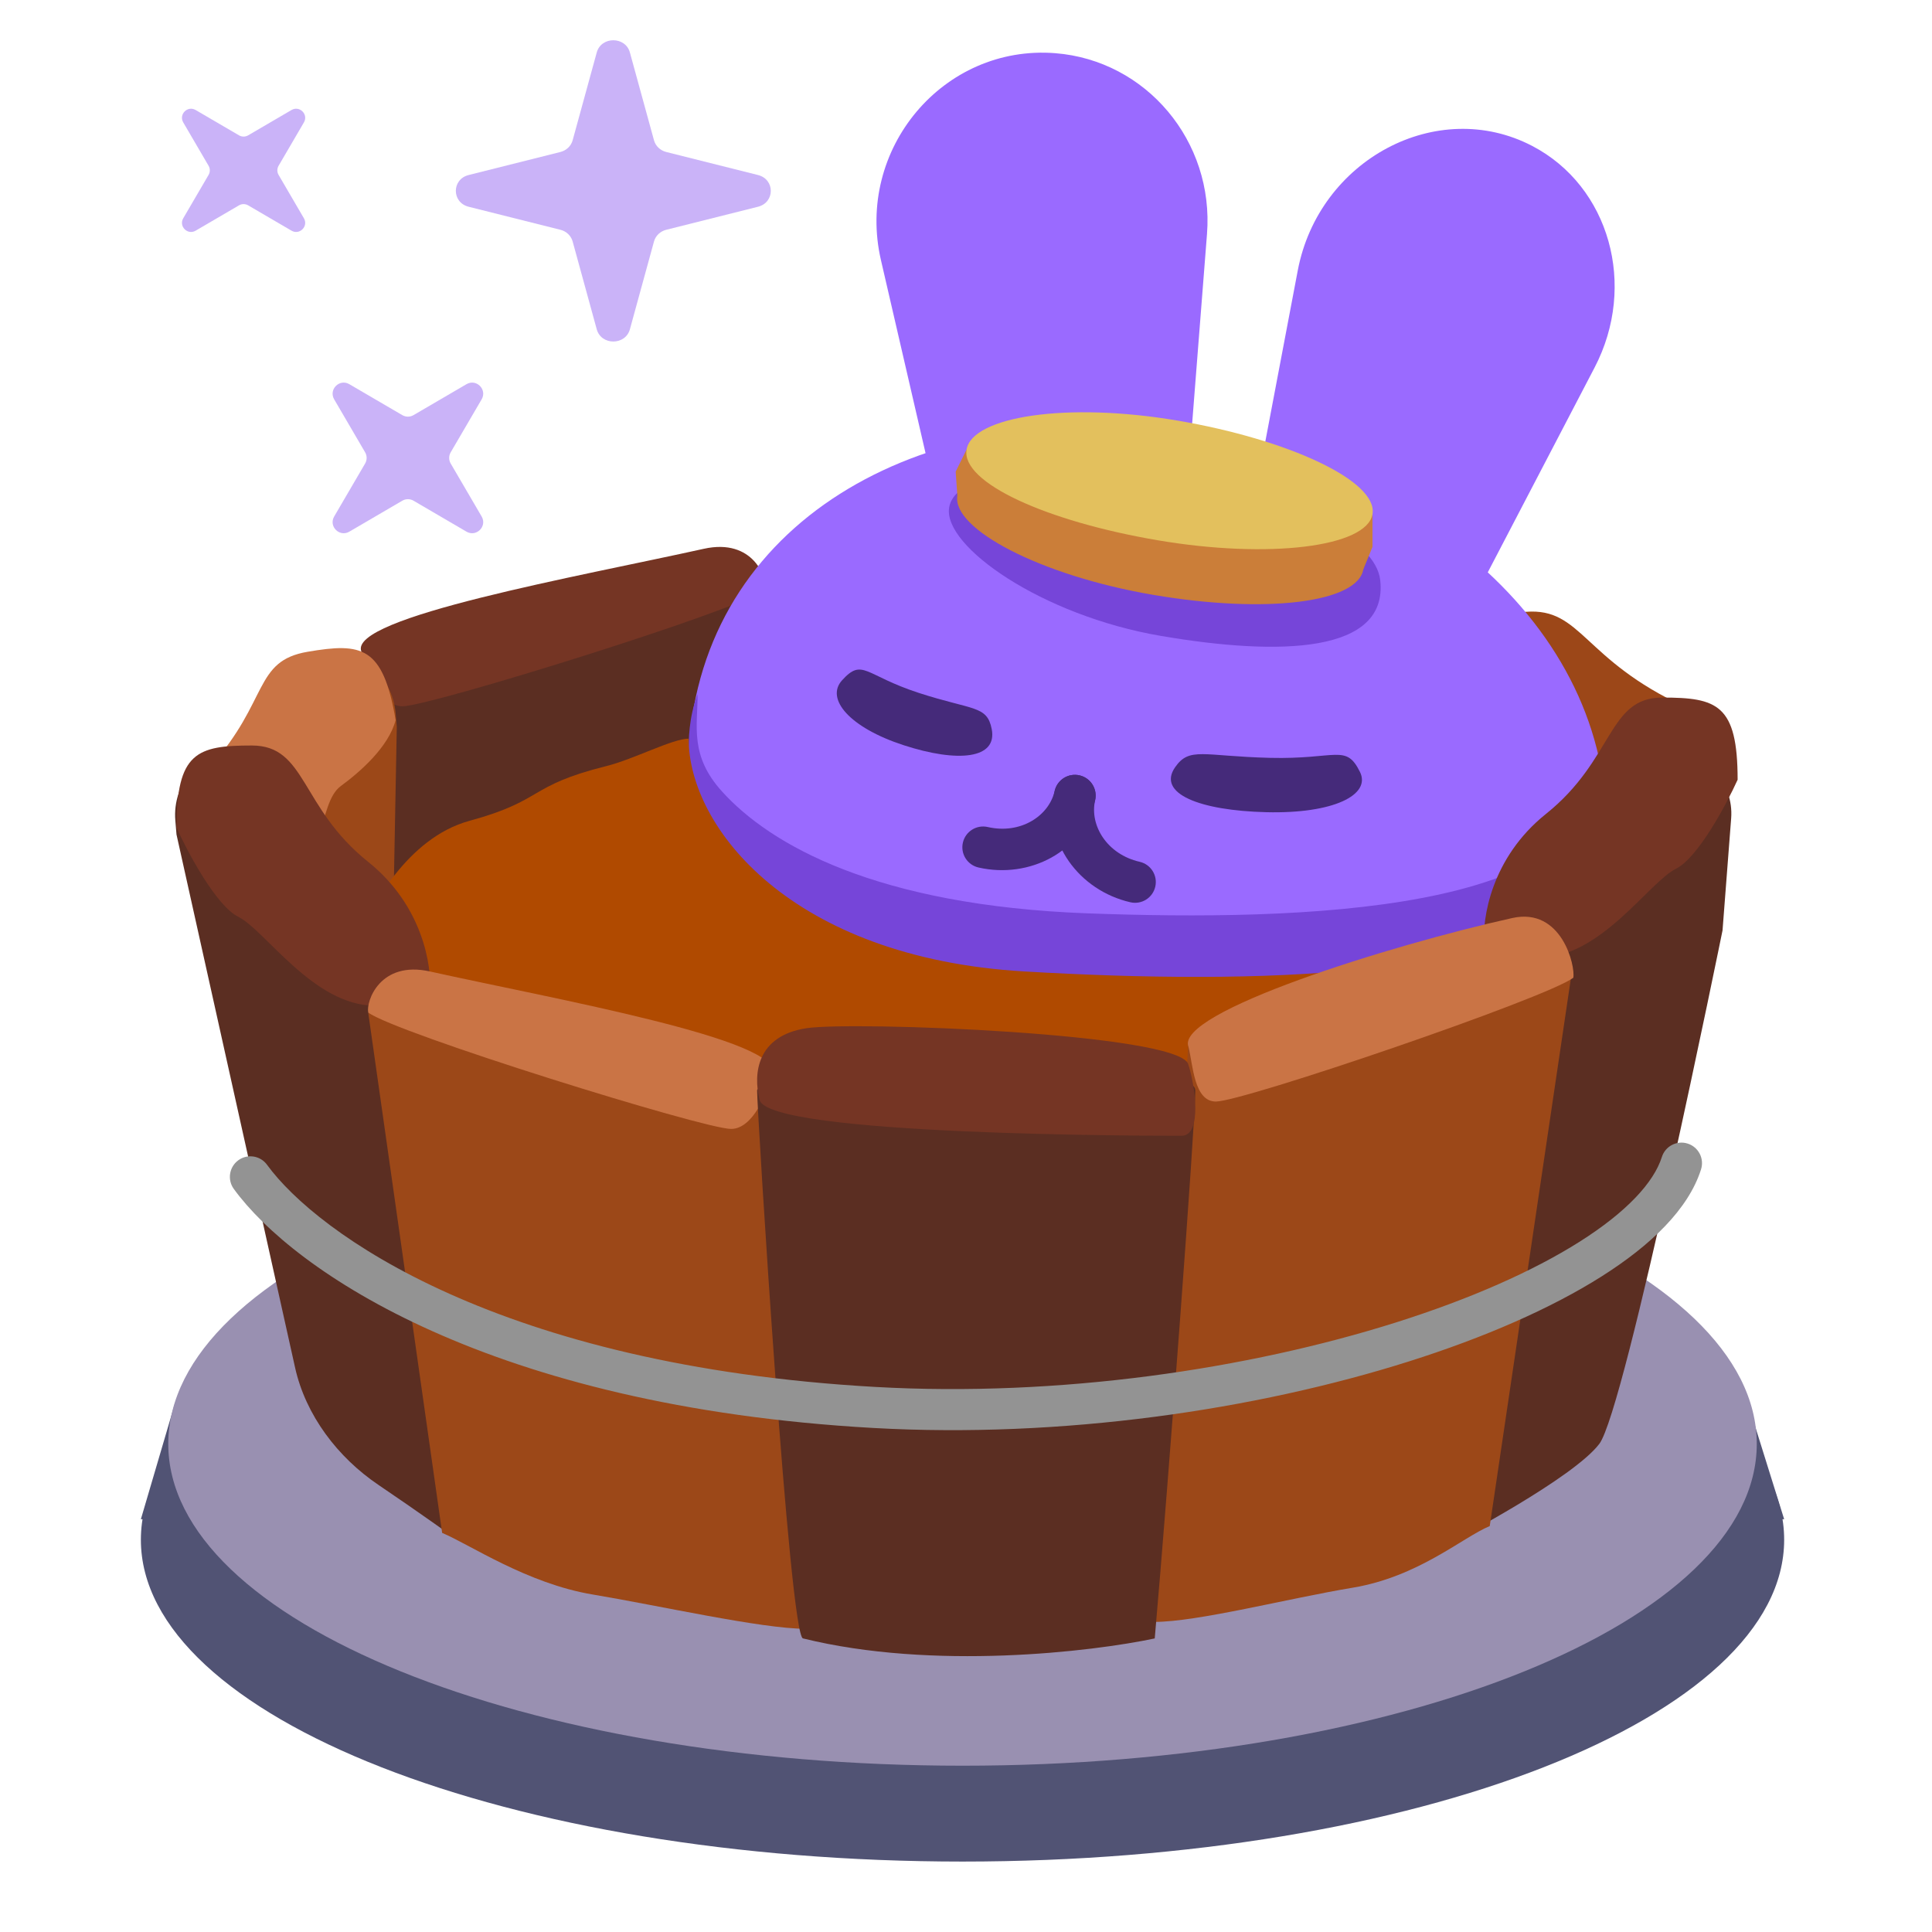
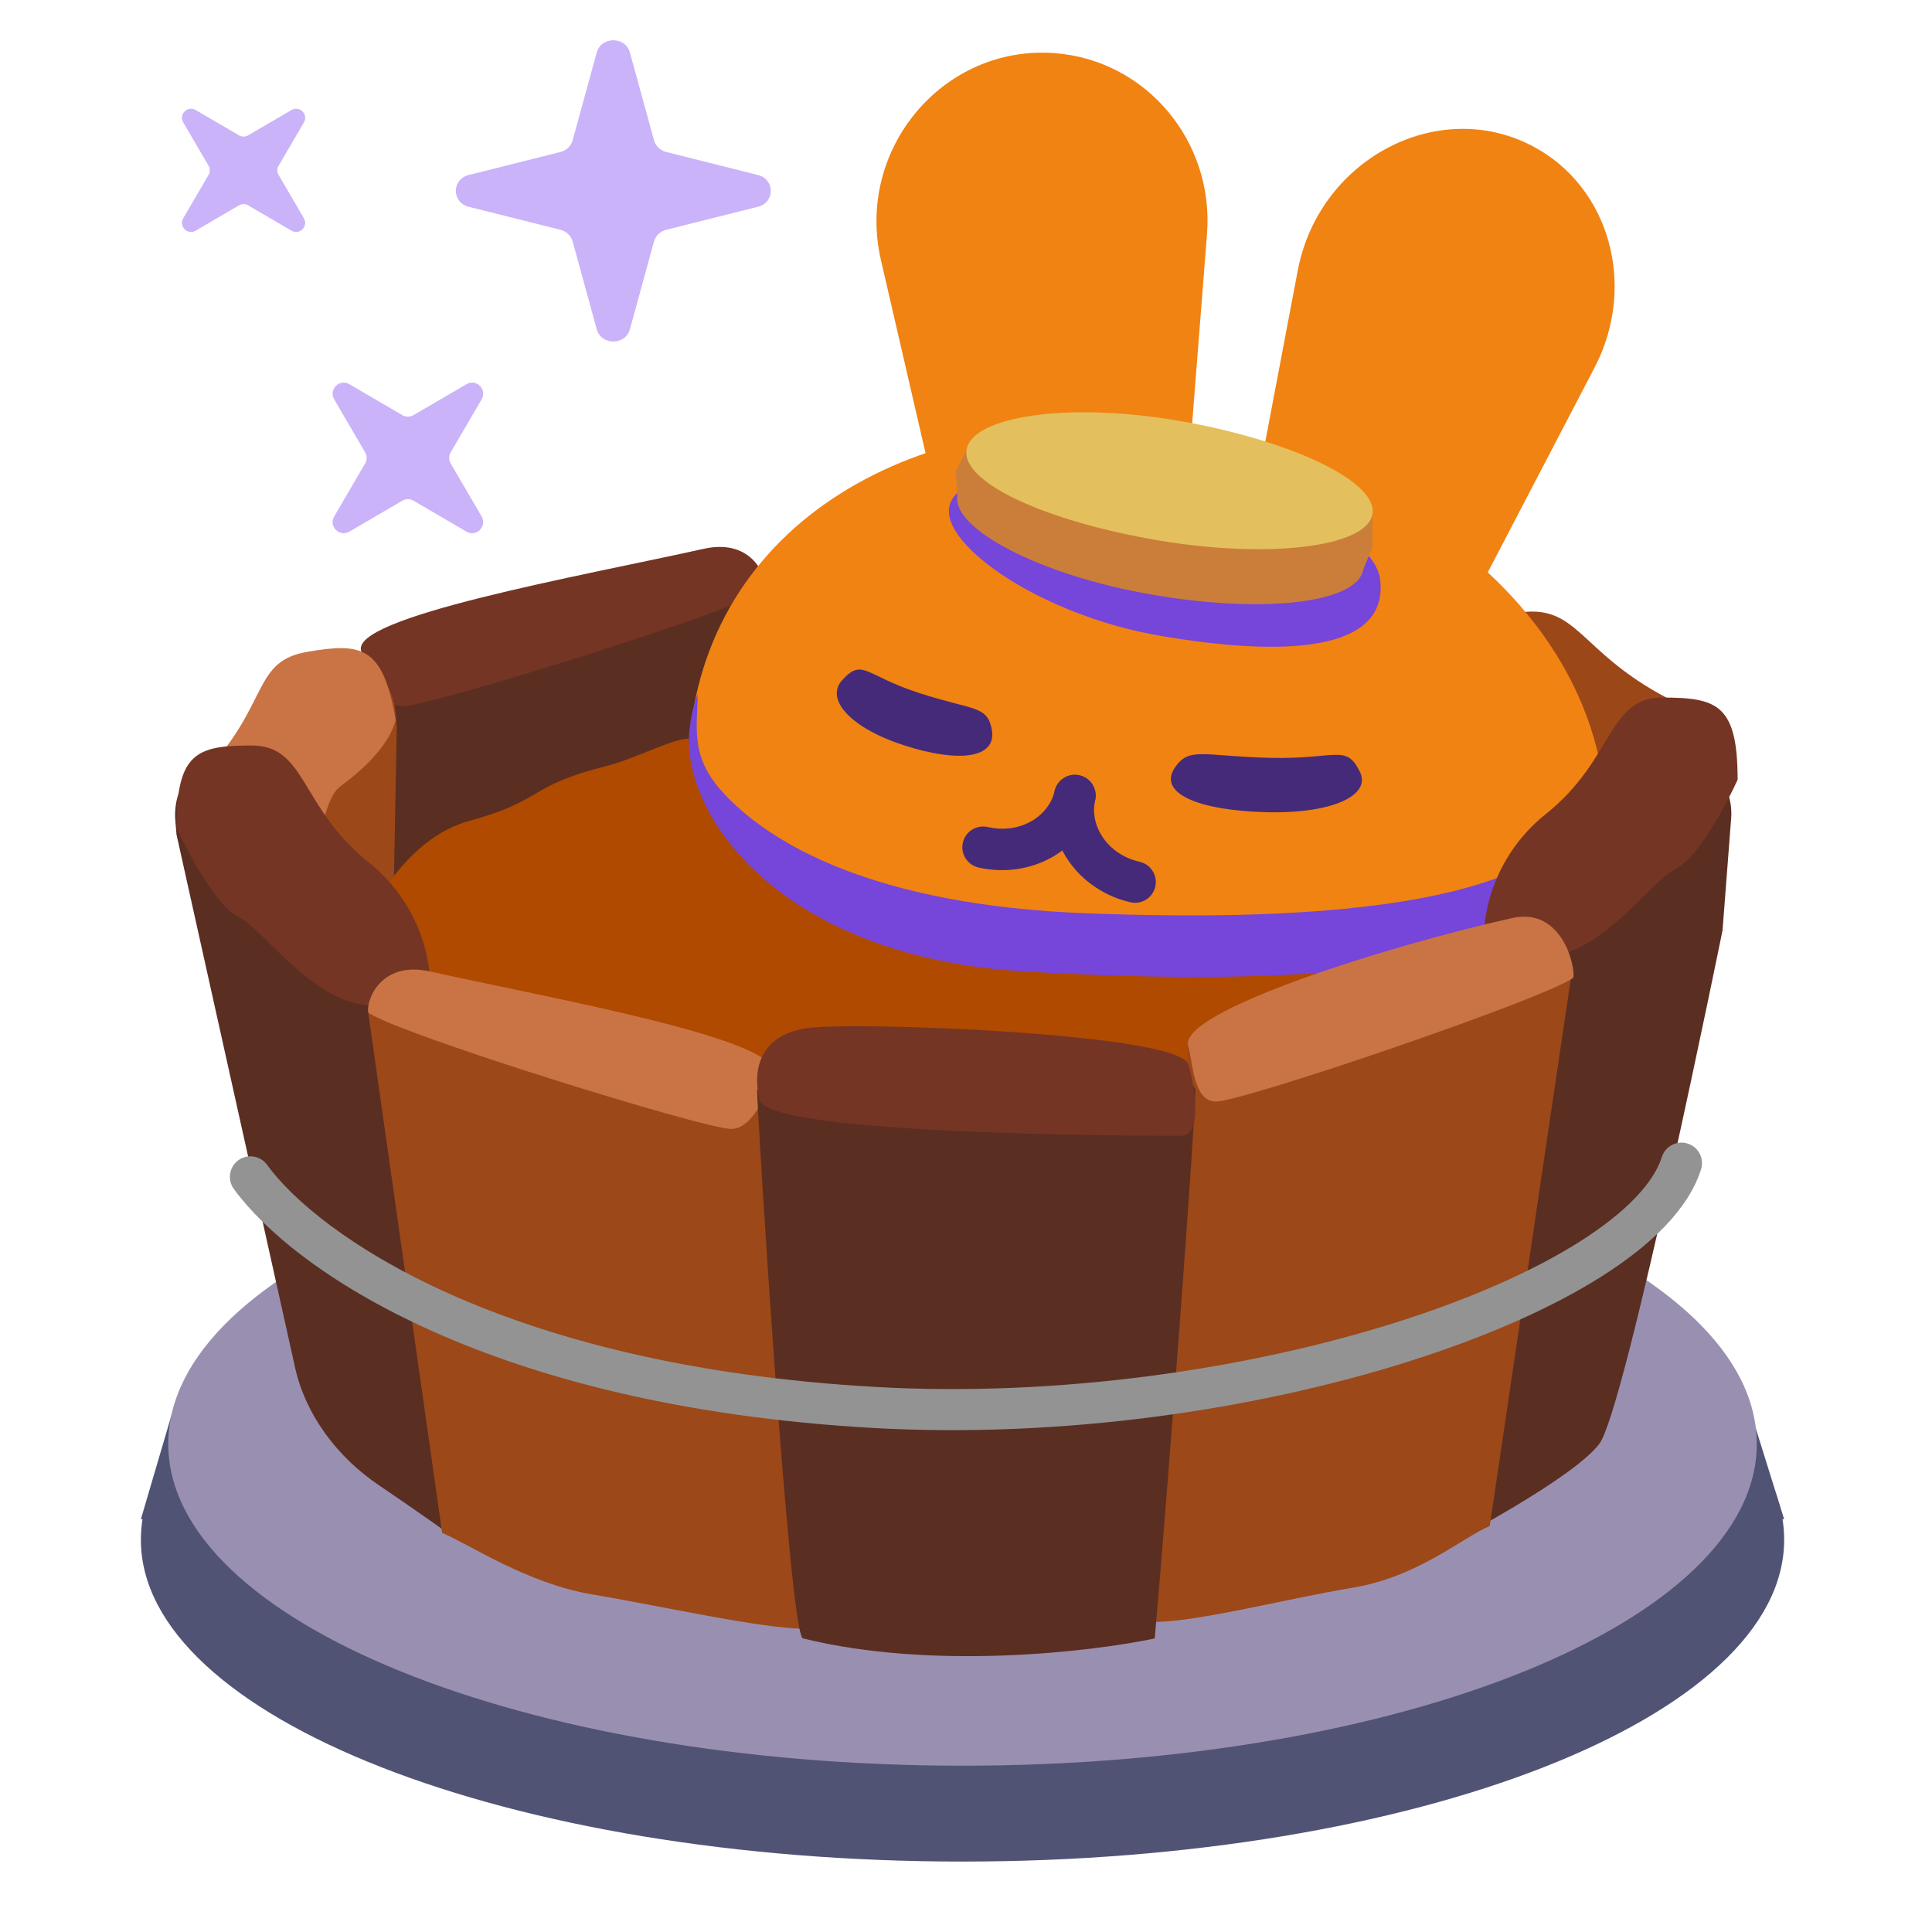
<svg xmlns="http://www.w3.org/2000/svg" width="192" height="192" fill="none" viewBox="0 0 192 192">
  <path fill="#515374" d="M177.308 153.019C177.308 170.681 140.75 185 95.654 185C50.558 185 14 170.681 14 153.019C14 135.356 50.558 121.038 95.654 121.038C140.75 121.038 177.308 135.356 177.308 153.019Z" />
  <path fill="#515374" d="M177.308 150.977L173.906 140.09L17.402 139.41L14 150.977H177.308Z" />
  <path fill="#9990B1" d="M174.586 143.492C174.586 161.155 139.247 175.474 95.654 175.474C52.061 175.474 16.722 161.155 16.722 143.492C16.722 125.83 52.061 111.511 95.654 111.511C139.247 111.511 174.586 125.83 174.586 143.492Z" />
  <path fill="#5B2E22" d="M70.615 109.657L76.059 58.623L35.912 64.747L33.19 115.781C37.5 115.781 47.752 115.509 54.284 114.42C60.817 113.331 67.893 110.791 70.615 109.657Z" />
  <path fill="#753524" d="M107.359 109.47L112.803 58.436L72.656 64.56L69.935 115.594C74.244 115.594 84.496 115.322 91.028 114.233C97.561 113.144 104.638 110.604 107.359 109.47Z" />
  <path fill="#753524" d="M69.935 54.54C74.872 53.443 76.285 57.489 76.058 58.623C73.337 60.664 42.717 70.191 39.995 70.191C37.817 70.191 36.365 66.562 35.912 64.747C34.551 61.345 57.687 57.262 69.935 54.54Z" />
  <path fill="#6D2310" d="M77.18 59.969C72.151 60.506 72.103 64.792 72.68 65.794C75.912 66.859 107.971 66.109 110.55 65.24C112.614 64.545 112.83 60.642 112.681 58.778C112.884 55.119 89.656 58.638 77.18 59.969Z" />
  <path fill="#9C4818" d="M38.193 138.02L39.433 72.239L39.315 70.851C38.997 67.131 35.685 64.399 31.973 64.794C29.469 65.061 27.329 66.716 26.442 69.073L24.561 74.077L22.264 80.466C21.84 81.648 21.623 82.894 21.622 84.149L21.622 89.737C24.603 115.511 31.829 137.368 31.829 137.368C31.829 137.368 35.7 139.594 38.193 138.02Z" />
  <path fill="#9C4818" d="M149.409 137.135L148.169 71.354L148.288 69.966C148.606 66.246 151.917 63.514 155.63 63.909C158.134 64.175 160.274 65.831 161.16 68.188L163.041 73.192L165.338 79.581C165.763 80.763 165.98 82.009 165.98 83.264L165.98 88.852C162.999 114.626 155.773 136.483 155.773 136.483C155.773 136.483 151.903 138.709 149.409 137.135Z" />
  <path fill="#CA7445" d="M33.871 78.115C35.835 76.677 38.619 74.218 39.319 71.568C38.065 64.189 35.938 63.86 30.572 64.772C25.205 65.685 26.738 69.621 20.942 76.128C16.976 80.581 20.01 88.774 26.684 87.639C32.722 86.613 31.416 79.913 33.871 78.115Z" />
  <path fill="#9C4718" d="M152.201 76.625C149.467 75.854 145.424 74.308 143.603 71.732C142.065 63.286 144.279 62.09 150.555 60.946C156.832 59.803 156.7 64.65 165.665 69.362C171.8 72.587 171.7 82.614 163.893 84.037C156.832 85.323 155.619 77.589 152.201 76.625Z" />
-   <path fill="#9A6AFF" d="M87.548 25.855C84.997 14.815 93.753 4.415 104.864 5.285C113.918 5.995 120.672 14.043 119.95 23.262L117.465 54.97C116.958 61.448 111.389 66.295 105.027 65.797C100.021 65.405 95.846 61.765 94.697 56.792L87.548 25.855Z" />
-   <path fill="#9A6AFF" d="M128.969 26.887C131.063 15.849 142.844 9.587 152.269 14.503C159.948 18.508 162.723 28.37 158.467 36.529L143.83 64.594C140.839 70.328 134.04 72.695 128.644 69.88C124.398 67.666 122.158 62.791 123.101 57.819L128.969 26.887Z" />
-   <path fill="#9A6AFF" d="M69.14 69.308C64.686 90.131 81.728 108.71 106.518 114.012C131.308 119.314 154.459 109.332 158.913 88.509C163.367 67.686 146.325 49.107 121.535 43.805C96.745 38.503 73.594 48.484 69.14 69.308Z" />
+   <path fill="#f18312" d="M87.548 25.855C84.997 14.815 93.753 4.415 104.864 5.285C113.918 5.995 120.672 14.043 119.95 23.262L117.465 54.97C116.958 61.448 111.389 66.295 105.027 65.797C100.021 65.405 95.846 61.765 94.697 56.792L87.548 25.855Z" />
+   <path fill="#f18312" d="M128.969 26.887C131.063 15.849 142.844 9.587 152.269 14.503C159.948 18.508 162.723 28.37 158.467 36.529L143.83 64.594C140.839 70.328 134.04 72.695 128.644 69.88C124.398 67.666 122.158 62.791 123.101 57.819L128.969 26.887Z" />
+   <path fill="#f18312" d="M69.14 69.308C64.686 90.131 81.728 108.71 106.518 114.012C131.308 119.314 154.459 109.332 158.913 88.509C163.367 67.686 146.325 49.107 121.535 43.805C96.745 38.503 73.594 48.484 69.14 69.308Z" />
  <path fill="#7645D9" d="M68.436 74.767C68.436 73.524 68.436 71.365 69.328 68.963C69.328 72.194 68.521 75.084 71.751 78.654C76.553 83.963 87.094 89.99 108.092 90.768C129.089 91.546 158.936 90.768 158.936 76.128C164.589 97.125 155.739 93.998 143.625 95.613C111.815 99.855 91.04 95.504 80.634 93.988C70.228 92.471 68.436 80.075 68.436 74.767Z" />
  <path fill="#452A7A" d="M126.205 75.314C132.864 75.478 133.746 73.89 135.147 76.703C136.289 78.996 132.517 80.88 125.859 80.716C119.201 80.553 114.969 78.863 116.779 76.251C118.208 74.189 119.547 75.15 126.205 75.314Z" />
  <path fill="#452A7A" d="M91.306 68.859C85.915 67.106 85.731 65.354 83.682 67.608C82.012 69.447 84.416 72.306 89.807 74.059C95.198 75.812 99.146 75.428 98.554 72.443C98.087 70.087 96.698 70.611 91.306 68.859Z" />
  <path fill="#452A7A" fill-rule="evenodd" d="M107.282 77.054C106.171 76.799 105.065 77.494 104.811 78.604C103.648 83.682 107.244 88.501 112.34 89.667C113.451 89.922 114.557 89.227 114.811 88.117C115.066 87.006 114.371 85.899 113.261 85.645C110.017 84.903 108.26 82.029 108.833 79.525C109.087 78.415 108.393 77.308 107.282 77.054Z" clip-rule="evenodd" />
  <path fill="#452A7A" fill-rule="evenodd" d="M107.282 77.053C106.172 76.799 105.065 77.493 104.811 78.604C104.238 81.108 101.405 82.931 98.162 82.189C97.051 81.934 95.944 82.629 95.69 83.739C95.436 84.85 96.13 85.957 97.241 86.211C102.336 87.377 107.671 84.602 108.833 79.525C109.087 78.414 108.393 77.308 107.282 77.053Z" clip-rule="evenodd" />
  <path fill="#7645D9" d="M137.165 57.657C137.972 64.925 127.235 65.219 115.387 63.199C103.539 61.18 93.672 54.273 94.327 50.427C94.983 46.581 105.212 45.613 117.06 47.633C128.908 49.653 136.716 53.619 137.165 57.657Z" />
  <path fill="#CB7E39" d="M135.481 56.593C134.921 59.875 125.872 61.036 114.612 59.117C103.352 57.198 94.582 52.541 95.141 49.259C95.701 45.977 105.378 45.314 116.638 47.233C127.897 49.153 136.04 53.312 135.481 56.593Z" />
  <path fill="#CB7E39" d="M136.397 51.093L96.058 44.675L94.973 46.868L95.141 49.259L135.48 56.593L136.397 54.353V51.093Z" />
  <path fill="#E3C05D" d="M136.397 51.093C135.838 54.374 126.055 55.567 115.014 53.685C103.973 51.803 95.499 47.957 96.058 44.675C96.617 41.394 105.998 39.919 117.04 41.801C128.081 43.683 136.956 47.811 136.397 51.093Z" />
  <path fill="#B04A00" d="M46.662 81.571C40.338 83.296 36.908 90.417 35.774 92.459C52.786 110.15 82.725 114.233 124.233 114.914C165.741 115.594 169.686 89.056 154.035 88.376C151.313 97.222 124.914 97.902 101.778 96.541C78.643 95.18 68.436 82.252 68.436 73.406C66.848 73.406 62.992 75.447 60.271 76.128C52.349 78.108 54.147 79.53 46.662 81.571Z" />
  <path fill="#000" d="M76.059 111.511L79.461 158.462L57.686 155.741L45.438 152.338L36.592 100.624L76.059 111.511Z" />
  <path fill="#5B2E22" d="M29.325 135.912L17.54 82.932L17.424 81.544C17.114 77.824 19.921 74.576 23.647 74.343C26.16 74.186 28.547 75.459 29.816 77.635L32.51 82.252L39.451 89.727C40.7 91.073 41.589 92.713 42.035 94.494L42.717 97.222C44.098 123.131 45.438 153.019 45.438 153.019C45.438 153.019 41.467 150.171 37.613 147.57C33.577 144.845 30.382 140.665 29.325 135.912Z" />
  <path fill="#5B2E22" d="M158.936 143.492C161.52 140.09 171.184 92.459 171.184 92.459L172.041 81.32C172.313 77.785 169.518 74.767 165.972 74.767C163.807 74.767 161.805 75.917 160.714 77.787L157.713 82.932L151.467 88.609C149.692 90.223 148.499 92.378 148.075 94.739L147.506 97.902C146.124 123.811 144.647 153.019 144.647 153.019C144.647 153.019 156.352 146.895 158.936 143.492Z" />
  <path fill="#753524" d="M23.664 91.098C21.486 90.009 18.674 84.747 17.54 82.252C17.54 74.767 19.581 74.087 25.025 74.087C30.468 74.087 29.788 80.21 36.592 85.654C42.036 90.009 42.943 96.088 42.717 98.583C42.943 99.036 42.172 99.944 37.273 99.944C31.149 99.944 26.386 92.459 23.664 91.098Z" />
  <path fill="#753524" d="M166.559 86.335C168.736 85.246 171.549 79.984 172.683 77.489C172.683 70.004 170.641 69.323 165.198 69.323C159.754 69.323 160.435 75.447 153.63 80.891C148.186 85.246 147.279 91.325 147.506 93.82C147.279 94.273 148.05 95.18 152.95 95.18C159.074 95.18 163.837 87.695 166.559 86.335Z" />
  <path fill="#9C4818" d="M43.94 152.338L36.592 100.624L76.739 106.748L80.004 161.865C75.694 161.865 65.442 159.551 58.91 158.462C52.377 157.374 46.661 153.472 43.94 152.338Z" />
  <path fill="#9C4818" d="M148.049 151.658L156.214 96.541L118.109 103.346L114.707 161.184C119.016 161.184 127.907 158.871 134.44 157.782C140.972 156.693 145.327 152.792 148.049 151.658Z" />
  <path fill="#CA7445" d="M42.717 96.541C37.779 95.444 36.366 99.49 36.593 100.624C39.315 102.665 69.935 112.192 72.656 112.192C74.834 112.192 76.286 108.563 76.739 106.748C78.1 103.346 54.965 99.263 42.717 96.541Z" />
  <path fill="#CA7445" d="M150.286 91.233C155.223 90.136 156.579 96.036 156.352 97.17C153.63 99.211 123.552 109.47 120.831 109.47C118.653 109.47 118.563 105.841 118.109 104.026C116.748 100.624 138.038 93.955 150.286 91.233Z" />
  <path fill="#5B2E22" d="M79.809 162.826C92.713 166.014 108.484 164.155 114.757 162.826C116.101 147.552 118.789 111.556 118.789 108.368C118.789 104.384 75.24 106.376 75.24 108.368C75.24 110.361 78.465 162.826 79.809 162.826Z" />
  <path fill="#753524" d="M80.144 102.182C75.247 102.931 74.82 106.653 75.486 109.309C76.379 112.872 114.742 112.872 117.415 112.872H117.416C119.546 112.872 118.724 107.688 118.081 105.745C117.073 102.699 84.803 101.469 80.144 102.182Z" />
  <path fill="#939393" fill-rule="evenodd" d="M167.716 113.647C168.791 113.987 169.388 115.134 169.048 116.209C167.803 120.152 164.072 123.747 159.149 126.86C154.141 130.027 147.543 132.918 139.978 135.309C124.845 140.094 105.565 142.967 86.772 141.909C48.731 139.768 29.167 126.31 23.236 118.156C22.573 117.244 22.775 115.967 23.686 115.304C24.598 114.641 25.875 114.842 26.538 115.754C31.495 122.569 49.677 135.732 87.001 137.833C105.274 138.861 124.059 136.06 138.747 131.417C146.093 129.094 152.343 126.333 156.967 123.409C161.675 120.433 164.359 117.5 165.155 114.979C165.494 113.904 166.641 113.308 167.716 113.647Z" clip-rule="evenodd" />
  <path fill="#CAB3F8" d="M46.358 38.18C47.337 37.608 48.437 38.708 47.865 39.687L44.789 44.952C44.589 45.295 44.589 45.72 44.789 46.063L47.865 51.328C48.437 52.307 47.337 53.407 46.358 52.835L41.093 49.759C40.75 49.559 40.325 49.559 39.982 49.759L34.717 52.835C33.738 53.407 32.638 52.307 33.21 51.328L36.286 46.063C36.486 45.72 36.486 45.295 36.286 44.952L33.21 39.687C32.638 38.708 33.738 37.608 34.717 38.18L39.982 41.256C40.325 41.456 40.75 41.456 41.093 41.256L46.358 38.18Z" />
  <path fill="#CAB3F8" d="M28.969 10.933C29.77 10.465 30.67 11.366 30.202 12.166L27.686 16.474C27.521 16.755 27.521 17.102 27.686 17.383L30.202 21.691C30.67 22.492 29.77 23.392 28.969 22.924L24.661 20.407C24.381 20.243 24.033 20.243 23.752 20.407L19.444 22.924C18.644 23.392 17.744 22.492 18.211 21.691L20.728 17.383C20.892 17.102 20.892 16.755 20.728 16.474L18.211 12.166C17.744 11.366 18.644 10.465 19.444 10.933L23.752 13.45C24.033 13.614 24.381 13.614 24.661 13.45L28.969 10.933Z" />
  <path fill="#CAB3F8" d="M59.303 5.216C59.748 3.595 62.154 3.595 62.599 5.216L64.993 13.941C65.149 14.51 65.614 14.954 66.208 15.104L75.33 17.394C77.025 17.819 77.025 20.121 75.33 20.546L66.208 22.836C65.614 22.985 65.149 23.43 64.993 23.999L62.599 32.724C62.154 34.345 59.748 34.345 59.303 32.724L56.909 23.999C56.753 23.43 56.288 22.985 55.694 22.836L46.572 20.546C44.877 20.121 44.877 17.819 46.572 17.394L55.694 15.104C56.288 14.954 56.753 14.51 56.909 13.941L59.303 5.216Z" />
</svg>
